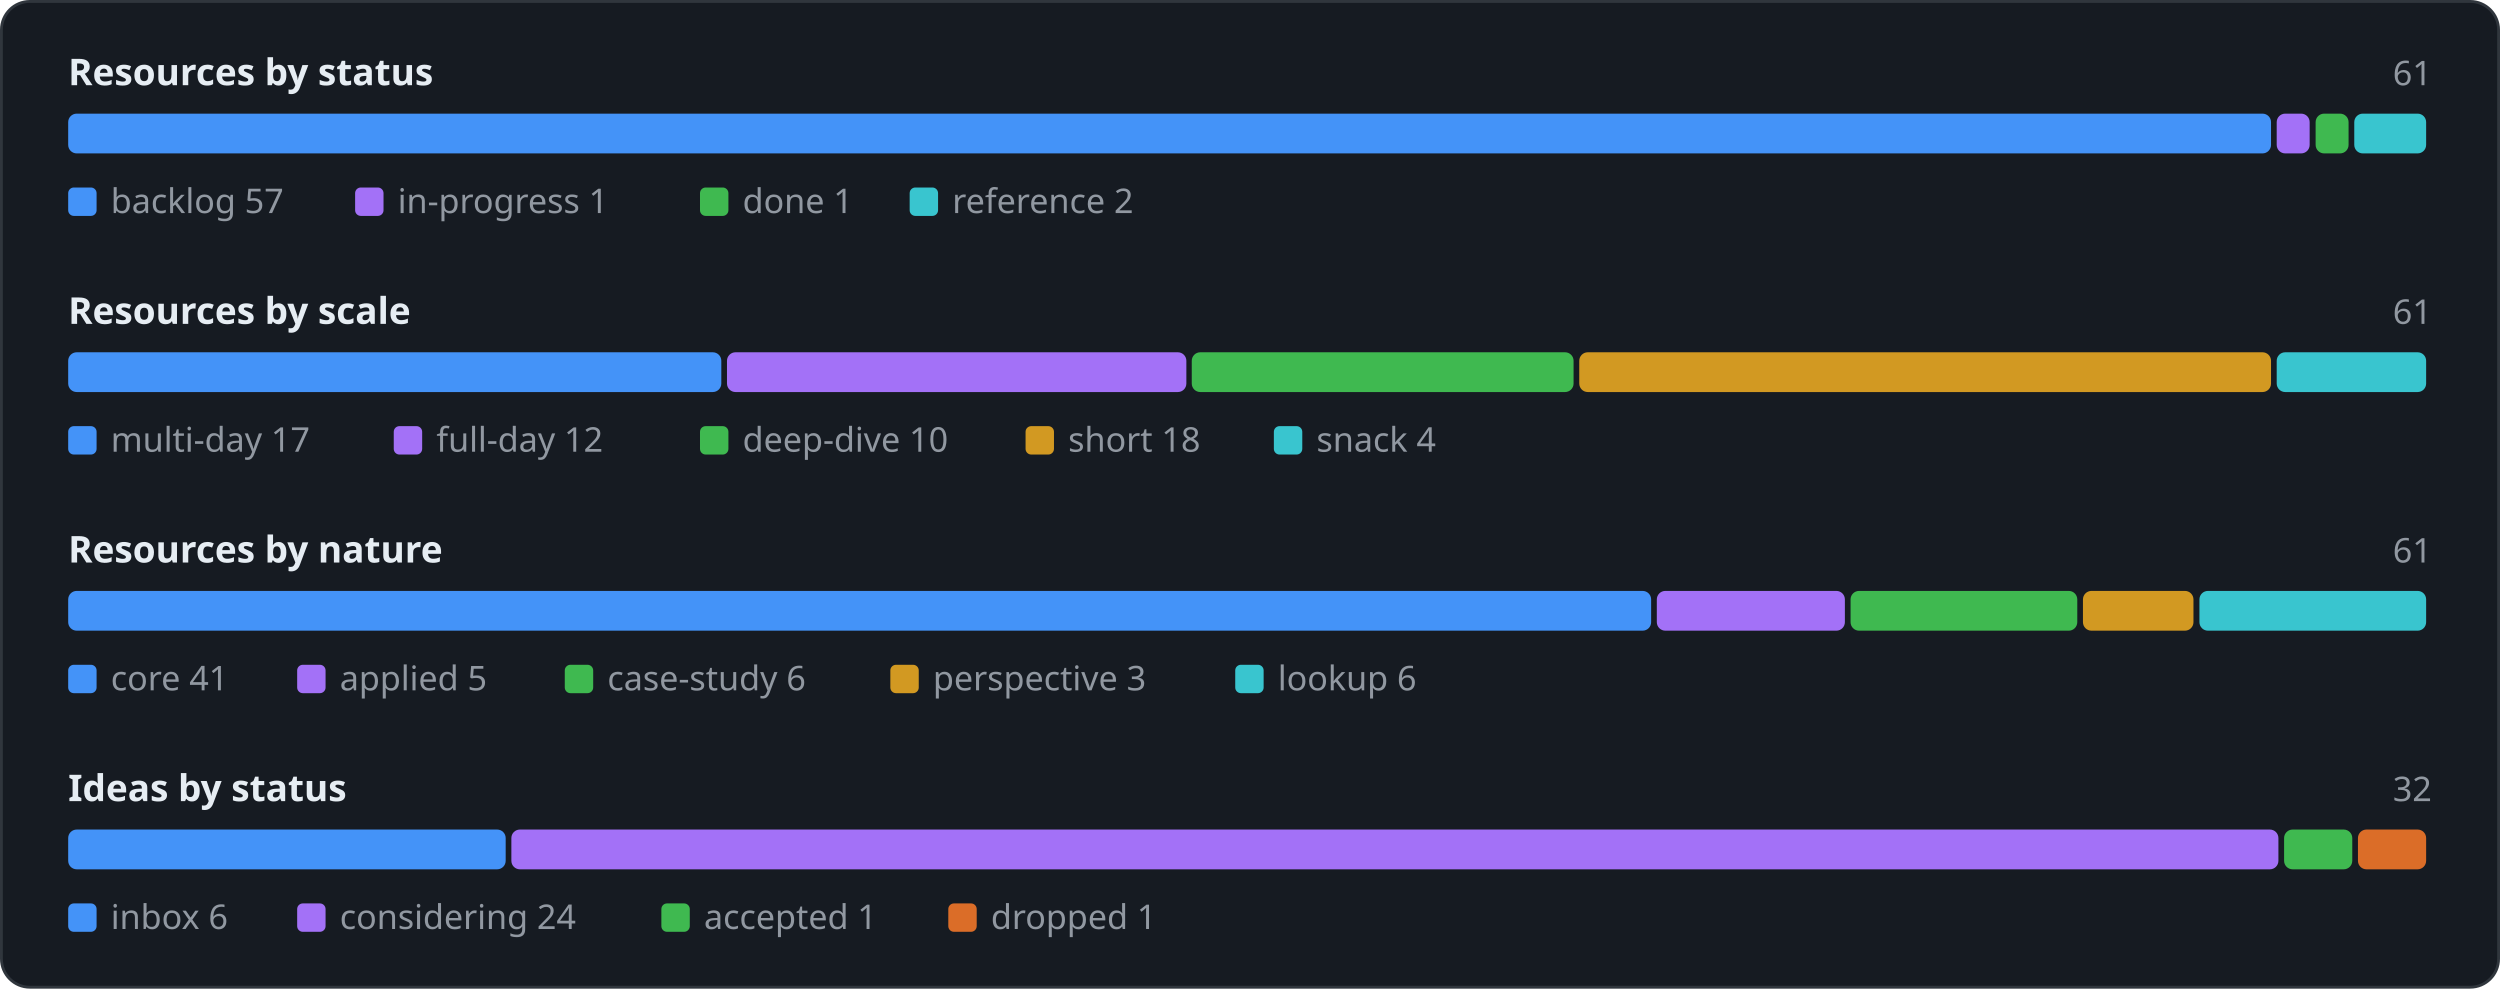
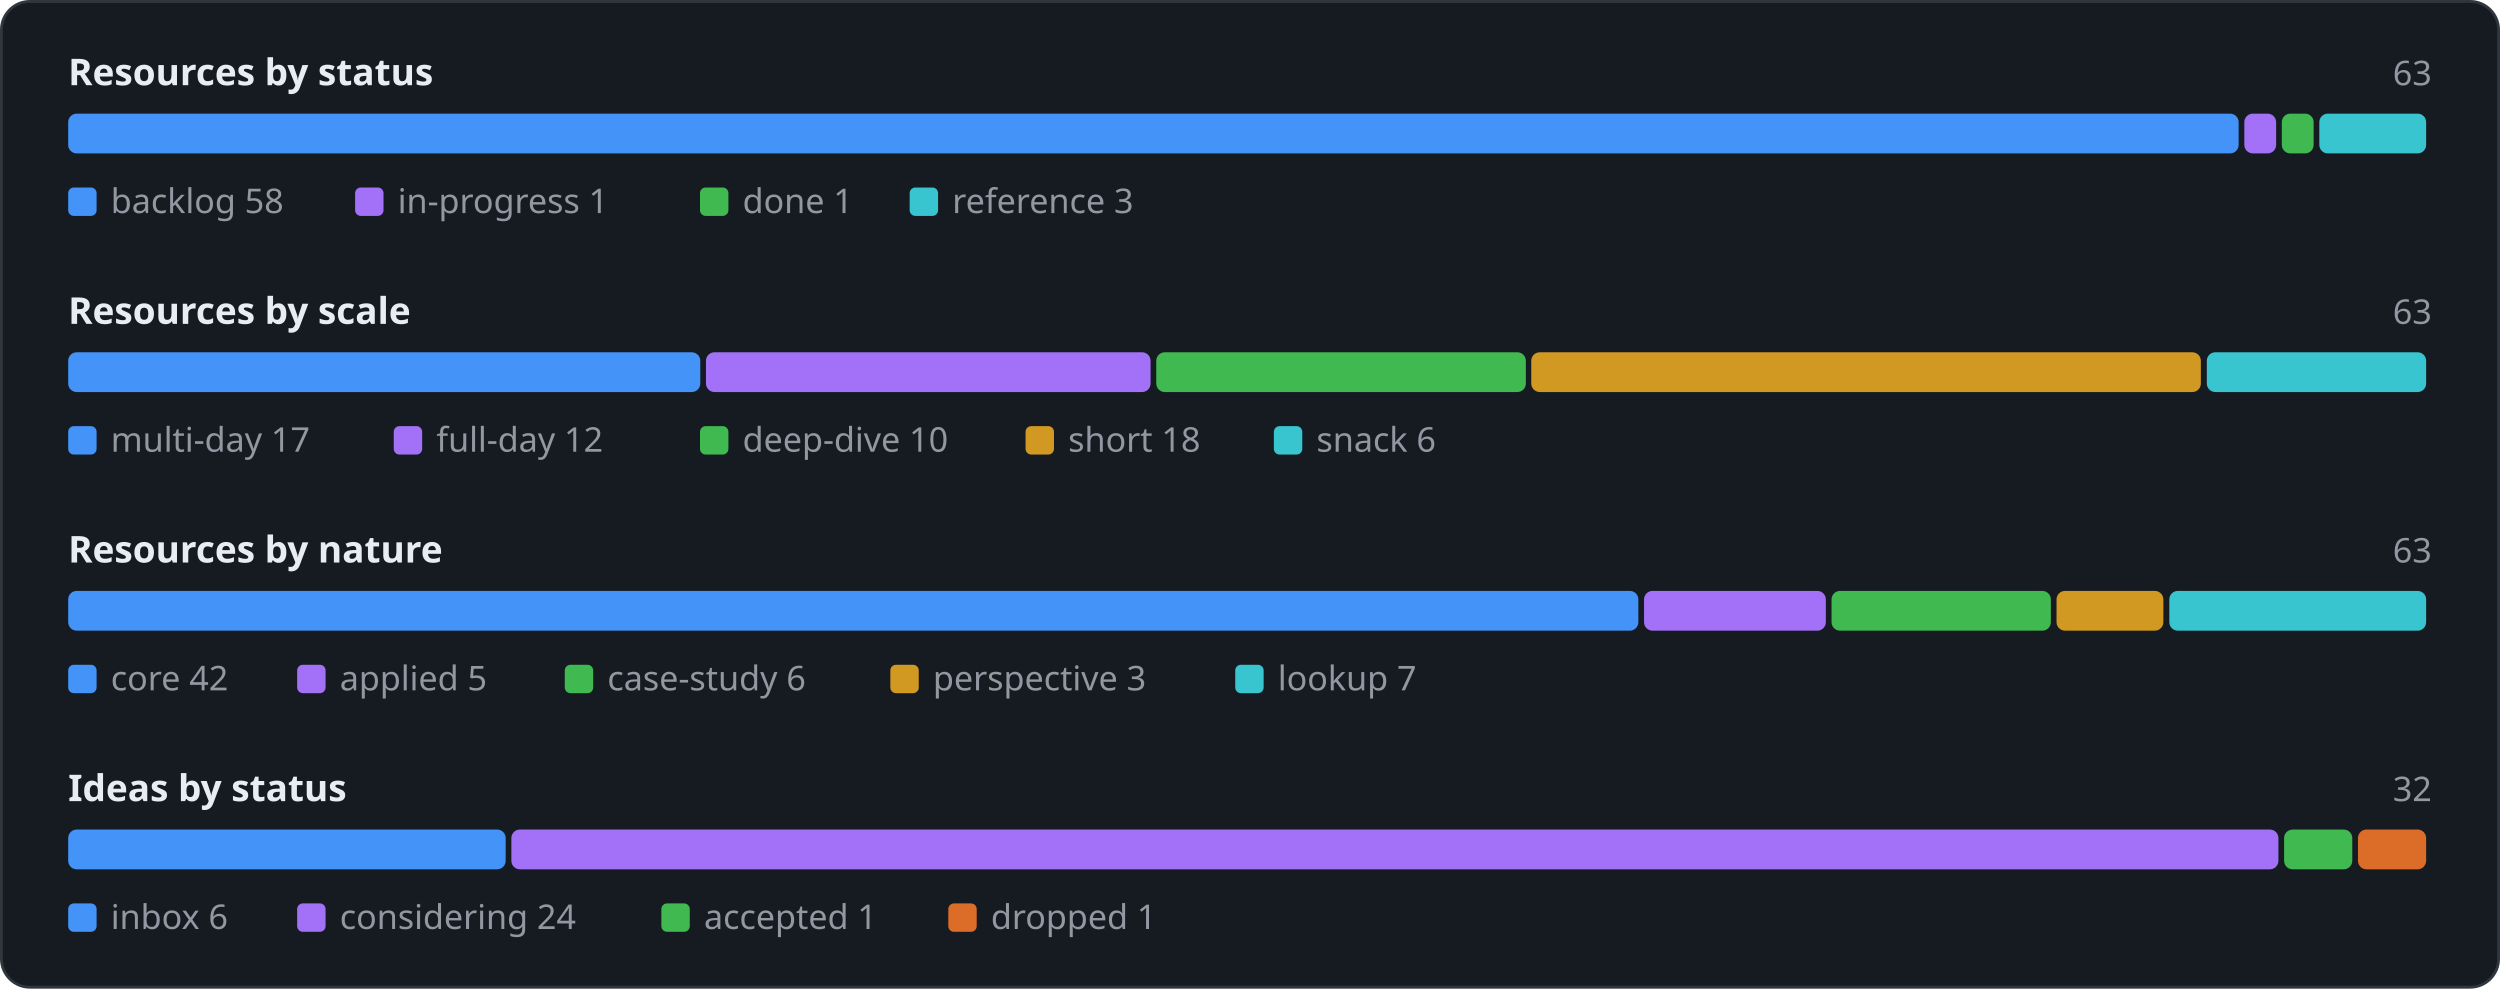
<svg xmlns="http://www.w3.org/2000/svg" width="880" height="348" viewBox="0 0 880 348" font-family="-apple-system, BlinkMacSystemFont, 'Segoe UI', 'Noto Sans', Helvetica, Arial, sans-serif">
  <rect x="0.5" y="0.5" width="879" height="347" rx="10" fill="#161b22" stroke="#30363d" />
  <text x="24" y="30" fill="#e6edf3" font-size="13" font-weight="600" text-anchor="start">Resources by status</text>
-   <text x="856" y="30" fill="#9198a1" font-size="12" font-weight="400" text-anchor="end">61</text>
-   <rect x="24.0" y="40" width="775.4" height="14" rx="3" fill="#4493f8" />
-   <rect x="801.4" y="40" width="11.6" height="14" rx="3" fill="#a371f7" />
-   <rect x="815.1" y="40" width="11.6" height="14" rx="3" fill="#3fb950" />
-   <rect x="828.7" y="40" width="25.3" height="14" rx="3" fill="#39c5cf" />
+   <text x="856" y="30" fill="#9198a1" font-size="12" font-weight="400" text-anchor="end">63</text>
+   <rect x="24.0" y="40" width="764" height="14" rx="3" fill="#4493f8" />
+   <rect x="790.0" y="40" width="11.2" height="14" rx="3" fill="#a371f7" />
+   <rect x="803.2" y="40" width="11.2" height="14" rx="3" fill="#3fb950" />
+   <rect x="816.4" y="40" width="37.6" height="14" rx="3" fill="#39c5cf" />
  <rect x="24" y="66" width="10" height="10" rx="2" fill="#4493f8" />
-   <text x="39" y="75" fill="#9198a1" font-size="12" font-weight="400" text-anchor="start">backlog 57</text>
+   <text x="39" y="75" fill="#9198a1" font-size="12" font-weight="400" text-anchor="start">backlog 58</text>
  <rect x="125" y="66" width="10" height="10" rx="2" fill="#a371f7" />
  <text x="140" y="75" fill="#9198a1" font-size="12" font-weight="400" text-anchor="start">in-progress 1</text>
  <rect x="246.4" y="66" width="10" height="10" rx="2" fill="#3fb950" />
  <text x="261.4" y="75" fill="#9198a1" font-size="12" font-weight="400" text-anchor="start">done 1</text>
  <rect x="320.2" y="66" width="10" height="10" rx="2" fill="#39c5cf" />
-   <text x="335.2" y="75" fill="#9198a1" font-size="12" font-weight="400" text-anchor="start">reference 2</text>
+   <text x="335.2" y="75" fill="#9198a1" font-size="12" font-weight="400" text-anchor="start">reference 3</text>
  <text x="24" y="114" fill="#e6edf3" font-size="13" font-weight="600" text-anchor="start">Resources by scale</text>
-   <text x="856" y="114" fill="#9198a1" font-size="12" font-weight="400" text-anchor="end">61</text>
-   <rect x="24.0" y="124" width="229.9" height="14" rx="3" fill="#4493f8" />
-   <rect x="255.9" y="124" width="161.7" height="14" rx="3" fill="#a371f7" />
-   <rect x="419.5" y="124" width="134.4" height="14" rx="3" fill="#3fb950" />
-   <rect x="555.9" y="124" width="243.5" height="14" rx="3" fill="#d29922" />
-   <rect x="801.4" y="124" width="52.6" height="14" rx="3" fill="#39c5cf" />
+   <text x="856" y="114" fill="#9198a1" font-size="12" font-weight="400" text-anchor="end">63</text>
+   <rect x="24.0" y="124" width="222.5" height="14" rx="3" fill="#4493f8" />
+   <rect x="248.5" y="124" width="156.5" height="14" rx="3" fill="#a371f7" />
+   <rect x="407.0" y="124" width="130.1" height="14" rx="3" fill="#3fb950" />
+   <rect x="539.0" y="124" width="235.7" height="14" rx="3" fill="#d29922" />
+   <rect x="776.8" y="124" width="77.2" height="14" rx="3" fill="#39c5cf" />
  <rect x="24" y="150" width="10" height="10" rx="2" fill="#4493f8" />
  <text x="39" y="159" fill="#9198a1" font-size="12" font-weight="400" text-anchor="start">multi-day 17</text>
  <rect x="138.6" y="150" width="10" height="10" rx="2" fill="#a371f7" />
  <text x="153.6" y="159" fill="#9198a1" font-size="12" font-weight="400" text-anchor="start">full-day 12</text>
  <rect x="246.4" y="150" width="10" height="10" rx="2" fill="#3fb950" />
  <text x="261.4" y="159" fill="#9198a1" font-size="12" font-weight="400" text-anchor="start">deep-dive 10</text>
  <rect x="361" y="150" width="10" height="10" rx="2" fill="#d29922" />
  <text x="376" y="159" fill="#9198a1" font-size="12" font-weight="400" text-anchor="start">short 18</text>
  <rect x="448.4" y="150" width="10" height="10" rx="2" fill="#39c5cf" />
-   <text x="463.4" y="159" fill="#9198a1" font-size="12" font-weight="400" text-anchor="start">snack 4</text>
+   <text x="463.4" y="159" fill="#9198a1" font-size="12" font-weight="400" text-anchor="start">snack 6</text>
  <text x="24" y="198" fill="#e6edf3" font-size="13" font-weight="600" text-anchor="start">Resources by nature</text>
-   <text x="856" y="198" fill="#9198a1" font-size="12" font-weight="400" text-anchor="end">61</text>
-   <rect x="24.0" y="208" width="557.2" height="14" rx="3" fill="#4493f8" />
-   <rect x="583.2" y="208" width="66.2" height="14" rx="3" fill="#a371f7" />
-   <rect x="651.4" y="208" width="79.8" height="14" rx="3" fill="#3fb950" />
-   <rect x="733.2" y="208" width="38.9" height="14" rx="3" fill="#d29922" />
-   <rect x="774.2" y="208" width="79.8" height="14" rx="3" fill="#39c5cf" />
+   <text x="856" y="198" fill="#9198a1" font-size="12" font-weight="400" text-anchor="end">63</text>
+   <rect x="24.0" y="208" width="552.7" height="14" rx="3" fill="#4493f8" />
+   <rect x="578.7" y="208" width="64" height="14" rx="3" fill="#a371f7" />
+   <rect x="644.7" y="208" width="77.2" height="14" rx="3" fill="#3fb950" />
+   <rect x="723.9" y="208" width="37.6" height="14" rx="3" fill="#d29922" />
+   <rect x="763.6" y="208" width="90.4" height="14" rx="3" fill="#39c5cf" />
  <rect x="24" y="234" width="10" height="10" rx="2" fill="#4493f8" />
-   <text x="39" y="243" fill="#9198a1" font-size="12" font-weight="400" text-anchor="start">core 41</text>
+   <text x="39" y="243" fill="#9198a1" font-size="12" font-weight="400" text-anchor="start">core 42</text>
  <rect x="104.6" y="234" width="10" height="10" rx="2" fill="#a371f7" />
  <text x="119.6" y="243" fill="#9198a1" font-size="12" font-weight="400" text-anchor="start">applied 5</text>
  <rect x="198.8" y="234" width="10" height="10" rx="2" fill="#3fb950" />
  <text x="213.8" y="243" fill="#9198a1" font-size="12" font-weight="400" text-anchor="start">case-study 6</text>
  <rect x="313.4" y="234" width="10" height="10" rx="2" fill="#d29922" />
  <text x="328.4" y="243" fill="#9198a1" font-size="12" font-weight="400" text-anchor="start">perspective 3</text>
  <rect x="434.8" y="234" width="10" height="10" rx="2" fill="#39c5cf" />
-   <text x="449.8" y="243" fill="#9198a1" font-size="12" font-weight="400" text-anchor="start">lookup 6</text>
+   <text x="449.8" y="243" fill="#9198a1" font-size="12" font-weight="400" text-anchor="start">lookup 7</text>
  <text x="24" y="282" fill="#e6edf3" font-size="13" font-weight="600" text-anchor="start">Ideas by status</text>
  <text x="856" y="282" fill="#9198a1" font-size="12" font-weight="400" text-anchor="end">32</text>
  <rect x="24.0" y="292" width="154" height="14" rx="3" fill="#4493f8" />
  <rect x="180.0" y="292" width="622" height="14" rx="3" fill="#a371f7" />
  <rect x="804.0" y="292" width="24" height="14" rx="3" fill="#3fb950" />
  <rect x="830.0" y="292" width="24" height="14" rx="3" fill="#db6d28" />
  <rect x="24" y="318" width="10" height="10" rx="2" fill="#4493f8" />
  <text x="39" y="327" fill="#9198a1" font-size="12" font-weight="400" text-anchor="start">inbox 6</text>
  <rect x="104.6" y="318" width="10" height="10" rx="2" fill="#a371f7" />
  <text x="119.6" y="327" fill="#9198a1" font-size="12" font-weight="400" text-anchor="start">considering 24</text>
  <rect x="232.8" y="318" width="10" height="10" rx="2" fill="#3fb950" />
  <text x="247.8" y="327" fill="#9198a1" font-size="12" font-weight="400" text-anchor="start">accepted 1</text>
  <rect x="333.8" y="318" width="10" height="10" rx="2" fill="#db6d28" />
  <text x="348.8" y="327" fill="#9198a1" font-size="12" font-weight="400" text-anchor="start">dropped 1</text>
</svg>
